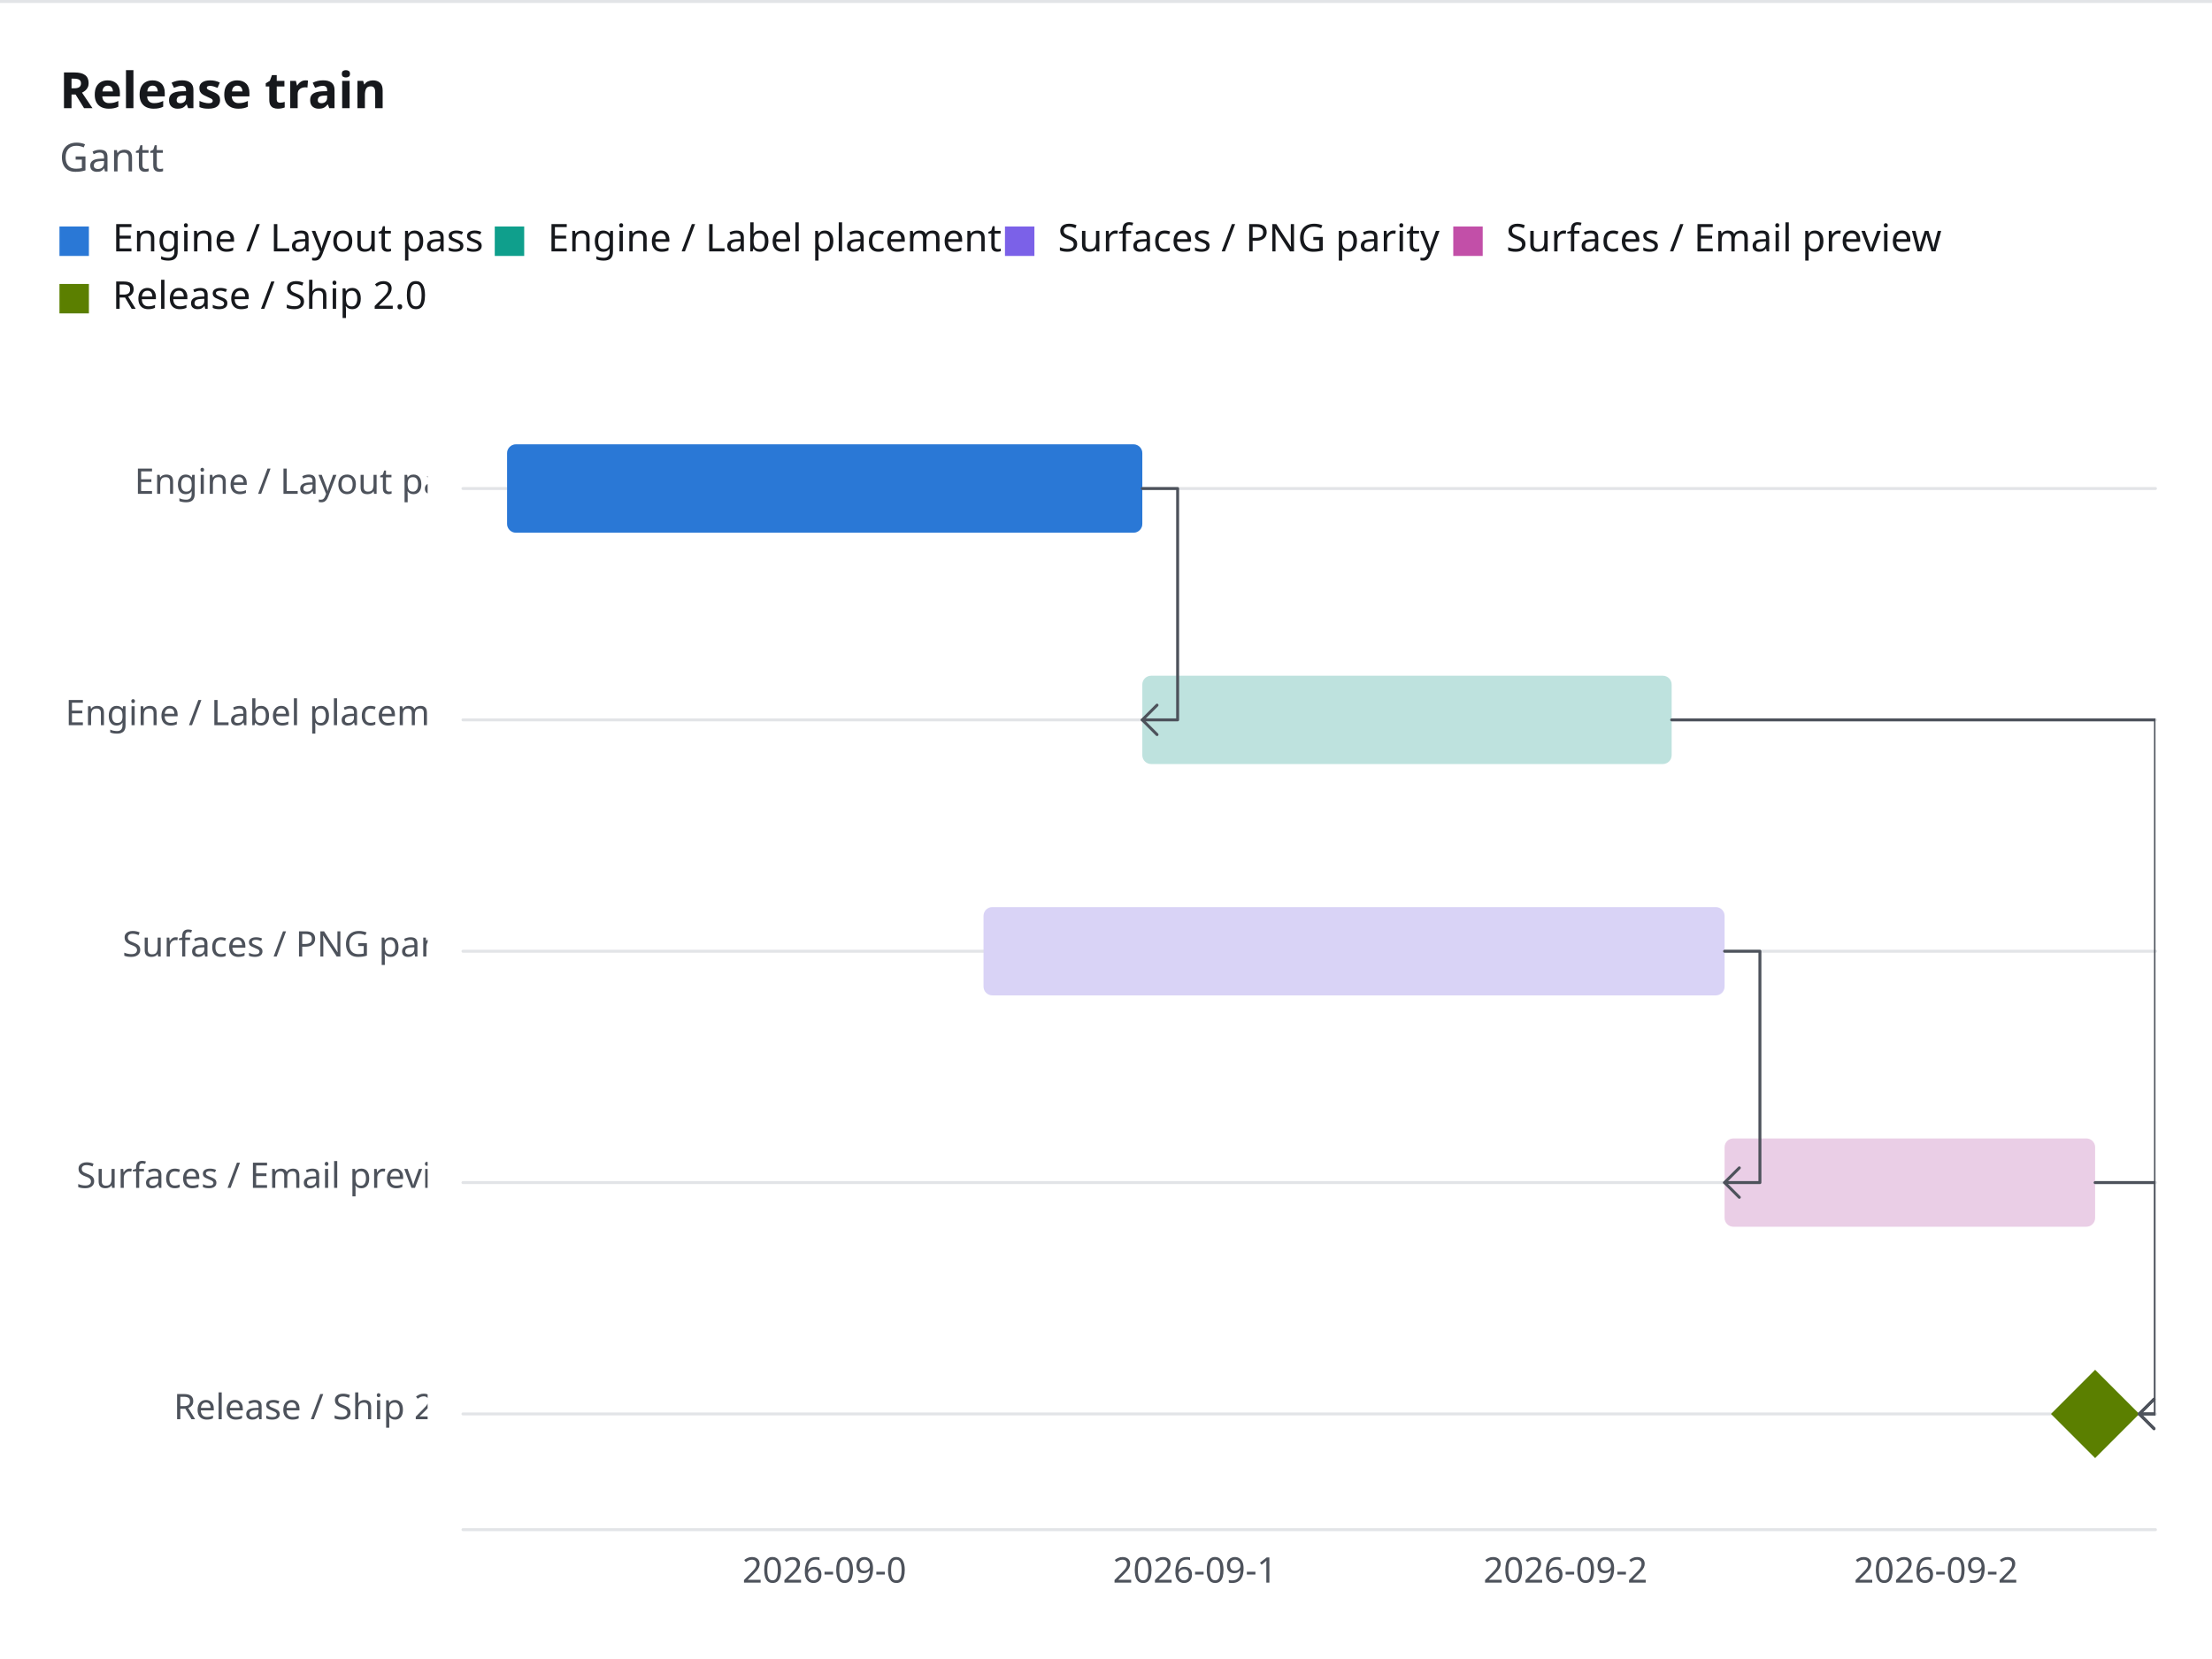
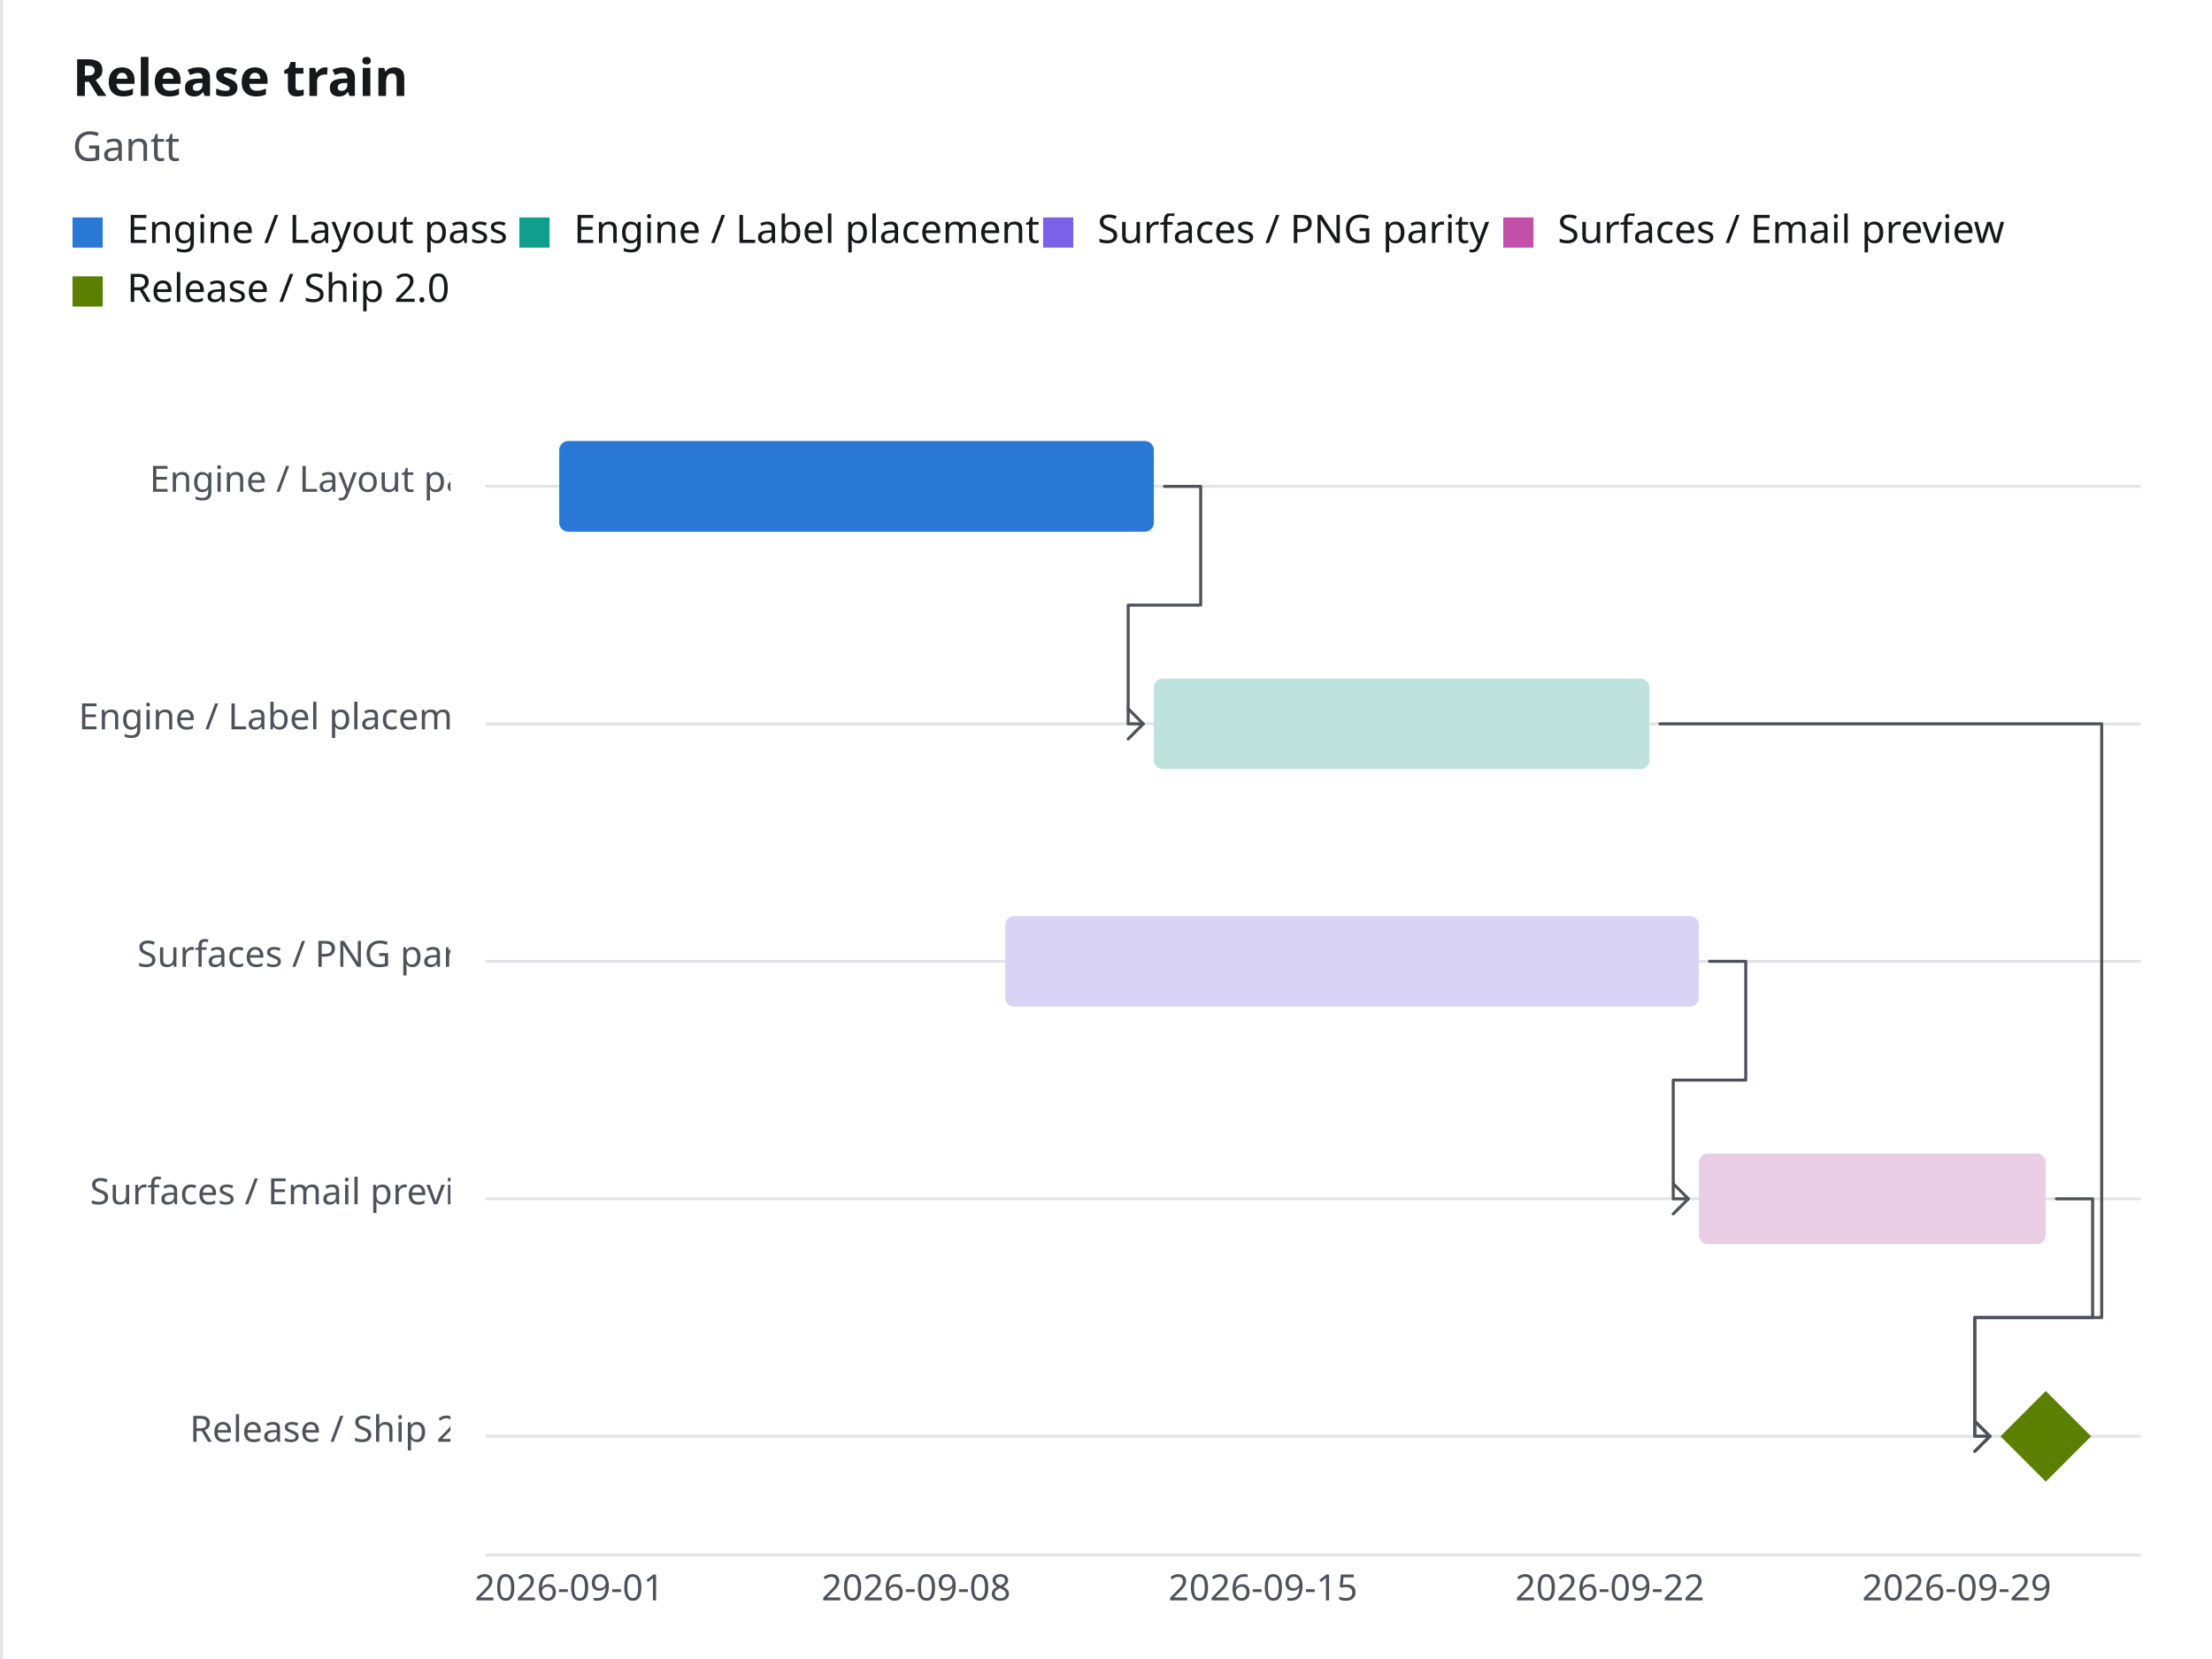
- <svg xmlns="http://www.w3.org/2000/svg" width="751" height="563" viewBox="4 0 751 563.3" stroke-linecap="round" stroke-linejoin="round" role="img" aria-label="Release train" aria-labelledby="cfx-mm-gantt-l-title" aria-describedby="cfx-mm-gantt-l-description">
+ <svg xmlns="http://www.w3.org/2000/svg" width="732" height="549" viewBox="0 5 732 549" stroke-linecap="round" stroke-linejoin="round" role="img" aria-label="Release train" aria-labelledby="cfx-mm-gantt-l-title" aria-describedby="cfx-mm-gantt-l-description">
  <defs>
    <clipPath id="cfx-mm-gantt-l-clip-1" clipPathUnits="userSpaceOnUse">
      <rect x="24" y="24" width="712" height="522" />
    </clipPath>
-     <clipPath id="cfx-mm-gantt-l-clip-5" clipPathUnits="userSpaceOnUse">
+     <clipPath id="cfx-mm-gantt-l-clip-9" clipPathUnits="userSpaceOnUse">
      <rect x="24" y="75.65" width="712" height="39" />
    </clipPath>
-     <clipPath id="cfx-mm-gantt-l-clip-7" clipPathUnits="userSpaceOnUse">
+     <clipPath id="cfx-mm-gantt-l-clip-11" clipPathUnits="userSpaceOnUse">
      <rect x="24" y="76.95" width="10" height="10" />
    </clipPath>
-     <clipPath id="cfx-mm-gantt-l-clip-13" clipPathUnits="userSpaceOnUse">
+     <clipPath id="cfx-mm-gantt-l-clip-17" clipPathUnits="userSpaceOnUse">
      <rect x="171.866" y="76.95" width="10" height="10" />
    </clipPath>
-     <clipPath id="cfx-mm-gantt-l-clip-19" clipPathUnits="userSpaceOnUse">
+     <clipPath id="cfx-mm-gantt-l-clip-23" clipPathUnits="userSpaceOnUse">
      <rect x="345.179" y="76.95" width="10" height="10" />
    </clipPath>
-     <clipPath id="cfx-mm-gantt-l-clip-25" clipPathUnits="userSpaceOnUse">
+     <clipPath id="cfx-mm-gantt-l-clip-29" clipPathUnits="userSpaceOnUse">
      <rect x="497.463" y="76.95" width="10" height="10" />
    </clipPath>
-     <clipPath id="cfx-mm-gantt-l-clip-31" clipPathUnits="userSpaceOnUse">
+     <clipPath id="cfx-mm-gantt-l-clip-35" clipPathUnits="userSpaceOnUse">
      <rect x="24" y="96.45" width="10" height="10" />
    </clipPath>
-     <clipPath id="cfx-mm-gantt-l-clip-38" clipPathUnits="userSpaceOnUse">
+     <clipPath id="cfx-mm-gantt-l-clip-42" clipPathUnits="userSpaceOnUse">
      <rect x="24" y="126.65" width="712" height="419.35" />
    </clipPath>
-     <clipPath id="cfx-mm-gantt-l-clip-40" clipPathUnits="userSpaceOnUse">
-       <rect x="255.945" y="525.6" width="56.004" height="20.4" />
-     </clipPath>
-     <clipPath id="cfx-mm-gantt-l-clip-47" clipPathUnits="userSpaceOnUse">
-       <rect x="381.815" y="525.6" width="56.004" height="20.4" />
-     </clipPath>
-     <clipPath id="cfx-mm-gantt-l-clip-54" clipPathUnits="userSpaceOnUse">
-       <rect x="507.684" y="525.6" width="56.004" height="20.4" />
-     </clipPath>
-     <clipPath id="cfx-mm-gantt-l-clip-61" clipPathUnits="userSpaceOnUse">
-       <rect x="633.554" y="525.6" width="56.004" height="20.4" />
-     </clipPath>
-     <clipPath id="cfx-mm-gantt-l-clip-68" clipPathUnits="userSpaceOnUse">
+     <clipPath id="cfx-mm-gantt-l-clip-69" clipPathUnits="userSpaceOnUse">
      <rect x="24" y="150.945" width="125.059" height="30" />
    </clipPath>
-     <clipPath id="cfx-mm-gantt-l-clip-72" clipPathUnits="userSpaceOnUse">
+     <clipPath id="cfx-mm-gantt-l-clip-73" clipPathUnits="userSpaceOnUse">
      <rect x="24" y="229.535" width="125.059" height="30" />
    </clipPath>
-     <clipPath id="cfx-mm-gantt-l-clip-76" clipPathUnits="userSpaceOnUse">
+     <clipPath id="cfx-mm-gantt-l-clip-77" clipPathUnits="userSpaceOnUse">
      <rect x="24" y="308.125" width="125.059" height="30" />
    </clipPath>
-     <clipPath id="cfx-mm-gantt-l-clip-80" clipPathUnits="userSpaceOnUse">
+     <clipPath id="cfx-mm-gantt-l-clip-81" clipPathUnits="userSpaceOnUse">
      <rect x="24" y="386.715" width="125.059" height="30" />
    </clipPath>
-     <clipPath id="cfx-mm-gantt-l-clip-84" clipPathUnits="userSpaceOnUse">
+     <clipPath id="cfx-mm-gantt-l-clip-85" clipPathUnits="userSpaceOnUse">
      <rect x="24" y="465.305" width="125.059" height="30" />
    </clipPath>
-     <clipPath id="cfx-mm-gantt-l-clip-89" clipPathUnits="userSpaceOnUse">
-       <rect x="161.059" y="126.65" width="574.941" height="392.95" />
-     </clipPath>
-     <clipPath id="cfx-mm-gantt-l-clip-91" clipPathUnits="userSpaceOnUse">
-       <path d="M 179.059 150.945 L 388.835 150.945 C 390.492 150.945 391.835 152.288 391.835 153.945 L 391.835 177.945 C 391.835 179.602 390.492 180.945 388.835 180.945 L 179.059 180.945 C 177.402 180.945 176.059 179.602 176.059 177.945 L 176.059 153.945 C 176.059 152.288 177.402 150.945 179.059 150.945 Z" clip-rule="evenodd" />
+     <clipPath id="cfx-mm-gantt-l-clip-90" clipPathUnits="userSpaceOnUse">
+       <rect x="161.059" y="126.65" width="546.939" height="392.95" />
+     </clipPath>
+     <clipPath id="cfx-mm-gantt-l-clip-92" clipPathUnits="userSpaceOnUse">
+       <path d="M 188.059 150.945 L 378.834 150.945 C 380.491 150.945 381.834 152.288 381.834 153.945 L 381.834 177.945 C 381.834 179.602 380.491 180.945 378.834 180.945 L 188.059 180.945 C 186.402 180.945 185.059 179.602 185.059 177.945 L 185.059 153.945 C 185.059 152.288 186.402 150.945 188.059 150.945 Z" clip-rule="evenodd" />
    </clipPath>
  </defs>
  <rect x="0.5" y="0.5" width="759" height="569" rx="3" data-cfx-role="frame-card" fill="#FFFFFF" stroke="#E2E4E7" stroke-width="1" />
  <g clip-path="url(#cfx-mm-gantt-l-clip-1)">
-     <g data-cfx-role="frame-heading">
-       <text x="24" y="36.75" font-family="Calibri, Carlito, Segoe UI, system-ui, sans-serif" font-size="17" font-weight="700" font-style="normal" fill="#16181C" xml:space="preserve" style="white-space:pre;font-language-override:normal;font-palette:normal">Release train</text>
-     </g>
-     <g data-cfx-role="frame-heading">
-       <text x="24" y="58.225" font-family="Calibri, Carlito, Segoe UI, system-ui, sans-serif" font-size="13.5" font-weight="400" font-style="normal" fill="#4D525B" xml:space="preserve" style="white-space:pre;font-language-override:normal;font-palette:normal">Gantt</text>
+     <g data-cfx-role="frame-heading-source" data-cfx-authored-font-request="Calibri, Carlito, Segoe UI, system-ui, sans-serif|700|normal|17|">
+       <g data-cfx-role="frame-heading">
+         <text x="24" y="36.75" font-family="Calibri, Carlito, Segoe UI, system-ui, sans-serif" font-size="17" font-weight="700" font-style="normal" fill="#16181C" xml:space="preserve" style="white-space:pre;font-language-override:normal;font-palette:normal">Release train</text>
+       </g>
+     </g>
+     <g data-cfx-role="frame-heading-source" data-cfx-authored-font-request="Calibri, Carlito, Segoe UI, system-ui, sans-serif|400|normal|13.5|">
+       <g data-cfx-role="frame-heading">
+         <text x="24" y="58.225" font-family="Calibri, Carlito, Segoe UI, system-ui, sans-serif" font-size="13.5" font-weight="400" font-style="normal" fill="#4D525B" xml:space="preserve" style="white-space:pre;font-language-override:normal;font-palette:normal">Gantt</text>
+       </g>
    </g>
  </g>
-   <g clip-path="url(#cfx-mm-gantt-l-clip-5)">
-     <g id="cfx-mm-gantt-l-node-6" data-cfx-source-id="legend-series-0" data-cfx-role="legend-entry" aria-label="Engine / Layout pass" data-cfx-series-key="cfx:auto:1" data-cfx-state="None">
-       <g clip-path="url(#cfx-mm-gantt-l-clip-7)">
+   <g clip-path="url(#cfx-mm-gantt-l-clip-9)">
+     <g id="cfx-mm-gantt-l-node-10" data-cfx-source-id="legend-series-0" data-cfx-role="legend-entry" aria-label="Engine / Layout pass" data-cfx-series-key="cfx:auto:1" data-cfx-state="None">
+       <g clip-path="url(#cfx-mm-gantt-l-clip-11)">
        <rect x="24" y="76.95" width="10" height="10" rx="0" data-cfx-role="legend-swatch" fill="#2A78D6" stroke="none" stroke-width="1" />
      </g>
      <g data-cfx-role="legend-label">
        <text x="42" y="85.4" font-family="Calibri, Carlito, Segoe UI, system-ui, sans-serif" font-size="13" font-weight="400" font-style="normal" fill="#16181C" xml:space="preserve" style="white-space:pre;font-language-override:normal;font-palette:normal">Engine / Layout pass</text>
      </g>
    </g>
-     <g id="cfx-mm-gantt-l-node-12" data-cfx-source-id="legend-series-1" data-cfx-role="legend-entry" aria-label="Engine / Label placement" data-cfx-series-key="cfx:auto:2" data-cfx-state="None">
-       <g clip-path="url(#cfx-mm-gantt-l-clip-13)">
+     <g id="cfx-mm-gantt-l-node-16" data-cfx-source-id="legend-series-1" data-cfx-role="legend-entry" aria-label="Engine / Label placement" data-cfx-series-key="cfx:auto:2" data-cfx-state="None">
+       <g clip-path="url(#cfx-mm-gantt-l-clip-17)">
        <rect x="171.866" y="76.95" width="10" height="10" rx="0" data-cfx-role="legend-swatch" fill="#0F9F8C" stroke="none" stroke-width="1" />
      </g>
      <g data-cfx-role="legend-label">
        <text x="189.866" y="85.4" font-family="Calibri, Carlito, Segoe UI, system-ui, sans-serif" font-size="13" font-weight="400" font-style="normal" fill="#16181C" xml:space="preserve" style="white-space:pre;font-language-override:normal;font-palette:normal">Engine / Label placement</text>
      </g>
    </g>
-     <g id="cfx-mm-gantt-l-node-18" data-cfx-source-id="legend-series-2" data-cfx-role="legend-entry" aria-label="Surfaces / PNG parity" data-cfx-series-key="cfx:auto:3" data-cfx-state="None">
-       <g clip-path="url(#cfx-mm-gantt-l-clip-19)">
+     <g id="cfx-mm-gantt-l-node-22" data-cfx-source-id="legend-series-2" data-cfx-role="legend-entry" aria-label="Surfaces / PNG parity" data-cfx-series-key="cfx:auto:3" data-cfx-state="None">
+       <g clip-path="url(#cfx-mm-gantt-l-clip-23)">
        <rect x="345.179" y="76.95" width="10" height="10" rx="0" data-cfx-role="legend-swatch" fill="#7B61E8" stroke="none" stroke-width="1" />
      </g>
      <g data-cfx-role="legend-label">
        <text x="363.179" y="85.4" font-family="Calibri, Carlito, Segoe UI, system-ui, sans-serif" font-size="13" font-weight="400" font-style="normal" fill="#16181C" xml:space="preserve" style="white-space:pre;font-language-override:normal;font-palette:normal">Surfaces / PNG parity</text>
      </g>
    </g>
-     <g id="cfx-mm-gantt-l-node-24" data-cfx-source-id="legend-series-3" data-cfx-role="legend-entry" aria-label="Surfaces / Email preview" data-cfx-series-key="cfx:auto:4" data-cfx-state="None">
-       <g clip-path="url(#cfx-mm-gantt-l-clip-25)">
+     <g id="cfx-mm-gantt-l-node-28" data-cfx-source-id="legend-series-3" data-cfx-role="legend-entry" aria-label="Surfaces / Email preview" data-cfx-series-key="cfx:auto:4" data-cfx-state="None">
+       <g clip-path="url(#cfx-mm-gantt-l-clip-29)">
        <rect x="497.463" y="76.95" width="10" height="10" rx="0" data-cfx-role="legend-swatch" fill="#C24FA8" stroke="none" stroke-width="1" />
      </g>
      <g data-cfx-role="legend-label">
        <text x="515.463" y="85.4" font-family="Calibri, Carlito, Segoe UI, system-ui, sans-serif" font-size="13" font-weight="400" font-style="normal" fill="#16181C" xml:space="preserve" style="white-space:pre;font-language-override:normal;font-palette:normal">Surfaces / Email preview</text>
      </g>
    </g>
-     <g id="cfx-mm-gantt-l-node-30" data-cfx-source-id="legend-series-4" data-cfx-role="legend-entry" aria-label="Release / Ship 2.0" data-cfx-series-key="cfx:auto:5" data-cfx-state="None">
-       <g clip-path="url(#cfx-mm-gantt-l-clip-31)">
+     <g id="cfx-mm-gantt-l-node-34" data-cfx-source-id="legend-series-4" data-cfx-role="legend-entry" aria-label="Release / Ship 2.0" data-cfx-series-key="cfx:auto:5" data-cfx-state="None">
+       <g clip-path="url(#cfx-mm-gantt-l-clip-35)">
        <rect x="24" y="96.45" width="10" height="10" rx="0" data-cfx-role="legend-swatch" fill="#5B7F00" stroke="none" stroke-width="1" />
      </g>
      <g data-cfx-role="legend-label">
        <text x="42" y="104.9" font-family="Calibri, Carlito, Segoe UI, system-ui, sans-serif" font-size="13" font-weight="400" font-style="normal" fill="#16181C" xml:space="preserve" style="white-space:pre;font-language-override:normal;font-palette:normal">Release / Ship 2.0</text>
      </g>
    </g>
  </g>
-   <g id="cfx-mm-gantt-l-node-37" data-cfx-source-id="gantt" data-cfx-role="gantt-chart" data-cfx-max="46296" data-cfx-min="46266">
-     <g clip-path="url(#cfx-mm-gantt-l-clip-38)">
-       <g transform="rotate(0 283.947 525.6)">
-         <g clip-path="url(#cfx-mm-gantt-l-clip-40)">
-           <g id="cfx-mm-gantt-l-node-41" data-cfx-source-id="schedule-tick-0" data-cfx-role="schedule-tick-label">
-             <text x="255.945" y="537.6" font-family="Calibri, Carlito, Segoe UI, system-ui, sans-serif" font-size="12" font-weight="400" font-style="normal" fill="#4D525B" xml:space="preserve" style="white-space:pre;font-language-override:normal;font-palette:normal">2026-09-07</text>
+   <g id="cfx-mm-gantt-l-node-41" data-cfx-source-id="gantt" data-cfx-role="gantt-chart" data-cfx-max="46296" data-cfx-min="46266">
+     <g clip-path="url(#cfx-mm-gantt-l-clip-42)">
+       <g transform="rotate(0 185.059 532.8)">
+         <g id="cfx-mm-gantt-l-node-44" data-cfx-source-id="schedule-tick-0" data-cfx-role="schedule-tick-label">
+           <text x="157.057" y="534.6" font-family="Calibri, Carlito, Segoe UI, system-ui, sans-serif" font-size="12" font-weight="400" font-style="normal" fill="#4D525B" xml:space="preserve" style="white-space:pre;font-language-override:normal;font-palette:normal">2026-09-01</text>
+         </g>
+       </g>
+     </g>
+     <g clip-path="url(#cfx-mm-gantt-l-clip-42)">
+       <g transform="rotate(0 299.844 532.8)">
+         <g id="cfx-mm-gantt-l-node-49" data-cfx-source-id="schedule-tick-1" data-cfx-role="schedule-tick-label">
+           <text x="271.843" y="534.6" font-family="Calibri, Carlito, Segoe UI, system-ui, sans-serif" font-size="12" font-weight="400" font-style="normal" fill="#4D525B" xml:space="preserve" style="white-space:pre;font-language-override:normal;font-palette:normal">2026-09-08</text>
+         </g>
+       </g>
+     </g>
+     <g clip-path="url(#cfx-mm-gantt-l-clip-42)">
+       <g transform="rotate(0 414.63 532.8)">
+         <g id="cfx-mm-gantt-l-node-54" data-cfx-source-id="schedule-tick-2" data-cfx-role="schedule-tick-label">
+           <text x="386.628" y="534.6" font-family="Calibri, Carlito, Segoe UI, system-ui, sans-serif" font-size="12" font-weight="400" font-style="normal" fill="#4D525B" xml:space="preserve" style="white-space:pre;font-language-override:normal;font-palette:normal">2026-09-15</text>
+         </g>
+       </g>
+     </g>
+     <g clip-path="url(#cfx-mm-gantt-l-clip-42)">
+       <g transform="rotate(0 529.416 532.8)">
+         <g id="cfx-mm-gantt-l-node-59" data-cfx-source-id="schedule-tick-3" data-cfx-role="schedule-tick-label">
+           <text x="501.414" y="534.6" font-family="Calibri, Carlito, Segoe UI, system-ui, sans-serif" font-size="12" font-weight="400" font-style="normal" fill="#4D525B" xml:space="preserve" style="white-space:pre;font-language-override:normal;font-palette:normal">2026-09-22</text>
+         </g>
+       </g>
+     </g>
+     <g clip-path="url(#cfx-mm-gantt-l-clip-42)">
+       <g transform="rotate(0 644.202 532.8)">
+         <g id="cfx-mm-gantt-l-node-64" data-cfx-source-id="schedule-tick-4" data-cfx-role="schedule-tick-label">
+           <text x="616.2" y="534.6" font-family="Calibri, Carlito, Segoe UI, system-ui, sans-serif" font-size="12" font-weight="400" font-style="normal" fill="#4D525B" xml:space="preserve" style="white-space:pre;font-language-override:normal;font-palette:normal">2026-09-29</text>
+         </g>
+       </g>
+     </g>
+     <line x1="161.059" y1="519.6" x2="707.998" y2="519.6" data-cfx-role="schedule-axis" fill="none" stroke="#E2E4E7" stroke-width="1" />
+     <line x1="161.059" y1="165.945" x2="707.998" y2="165.945" data-cfx-role="schedule-row-grid" fill="none" stroke="#E2E4E7" stroke-width="1" />
+     <g clip-path="url(#cfx-mm-gantt-l-clip-69)">
+       <g id="cfx-mm-gantt-l-node-70" data-cfx-source-id="schedule-row-0" data-cfx-role="schedule-row-label">
+         <text x="49.49" y="167.745" font-family="Calibri, Carlito, Segoe UI, system-ui, sans-serif" font-size="12" font-weight="400" font-style="normal" fill="#4D525B" xml:space="preserve" style="white-space:pre;font-language-override:normal;font-palette:normal">Engine / Layout pass</text>
+       </g>
+     </g>
+     <line x1="161.059" y1="244.535" x2="707.998" y2="244.535" data-cfx-role="schedule-row-grid" fill="none" stroke="#E2E4E7" stroke-width="1" />
+     <g clip-path="url(#cfx-mm-gantt-l-clip-73)">
+       <g id="cfx-mm-gantt-l-node-74" data-cfx-source-id="schedule-row-1" data-cfx-role="schedule-row-label">
+         <text x="26" y="246.335" font-family="Calibri, Carlito, Segoe UI, system-ui, sans-serif" font-size="12" font-weight="400" font-style="normal" fill="#4D525B" xml:space="preserve" style="white-space:pre;font-language-override:normal;font-palette:normal">Engine / Label placement</text>
+       </g>
+     </g>
+     <line x1="161.059" y1="323.125" x2="707.998" y2="323.125" data-cfx-role="schedule-row-grid" fill="none" stroke="#E2E4E7" stroke-width="1" />
+     <g clip-path="url(#cfx-mm-gantt-l-clip-77)">
+       <g id="cfx-mm-gantt-l-node-78" data-cfx-source-id="schedule-row-2" data-cfx-role="schedule-row-label">
+         <text x="45.412" y="324.925" font-family="Calibri, Carlito, Segoe UI, system-ui, sans-serif" font-size="12" font-weight="400" font-style="normal" fill="#4D525B" xml:space="preserve" style="white-space:pre;font-language-override:normal;font-palette:normal">Surfaces / PNG parity</text>
+       </g>
+     </g>
+     <line x1="161.059" y1="401.715" x2="707.998" y2="401.715" data-cfx-role="schedule-row-grid" fill="none" stroke="#E2E4E7" stroke-width="1" />
+     <g clip-path="url(#cfx-mm-gantt-l-clip-81)">
+       <g id="cfx-mm-gantt-l-node-82" data-cfx-source-id="schedule-row-3" data-cfx-role="schedule-row-label">
+         <text x="29.762" y="403.515" font-family="Calibri, Carlito, Segoe UI, system-ui, sans-serif" font-size="12" font-weight="400" font-style="normal" fill="#4D525B" xml:space="preserve" style="white-space:pre;font-language-override:normal;font-palette:normal">Surfaces / Email preview</text>
+       </g>
+     </g>
+     <line x1="161.059" y1="480.305" x2="707.998" y2="480.305" data-cfx-role="schedule-row-grid" fill="none" stroke="#E2E4E7" stroke-width="1" />
+     <g clip-path="url(#cfx-mm-gantt-l-clip-85)">
+       <g id="cfx-mm-gantt-l-node-86" data-cfx-source-id="schedule-row-4" data-cfx-role="schedule-row-label">
+         <text x="62.803" y="482.105" font-family="Calibri, Carlito, Segoe UI, system-ui, sans-serif" font-size="12" font-weight="400" font-style="normal" fill="#4D525B" xml:space="preserve" style="white-space:pre;font-language-override:normal;font-palette:normal">Release / Ship 2.0</text>
+       </g>
+     </g>
+     <g id="cfx-mm-gantt-l-node-88" data-cfx-source-id="series-0-point-0" data-cfx-role="gantt-task" aria-label="Engine / Layout pass: 2026-09-01 – 2026-09-13, 100%" data-cfx-dependency="-1" data-cfx-duration="12d" data-cfx-end="46278" data-cfx-formatted-end="2026-09-13" data-cfx-formatted-start="2026-09-01" data-cfx-milestone="false" data-cfx-point="0" data-cfx-progress="1" data-cfx-range-end="46278" data-cfx-range-end-instant="2026-09-13T00:00:00.0000000Z" data-cfx-range-label="2026-09-01 – 2026-09-13" data-cfx-range-scale="time" data-cfx-range-start="46266" data-cfx-range-start-instant="2026-09-01T00:00:00.0000000Z" data-cfx-series="0" data-cfx-series-key="cfx:auto:1" data-cfx-series-scope="local" data-cfx-source-count="1" data-cfx-source-point="0" data-cfx-start="46266" role="img">
+       <g>
+         <g clip-path="url(#cfx-mm-gantt-l-clip-90)">
+           <rect x="185.059" y="150.945" width="196.776" height="30" rx="3" data-cfx-role="gantt-task-shape" fill="#C4D9F1" stroke="none" stroke-width="1" />
+           <g clip-path="url(#cfx-mm-gantt-l-clip-92)">
+             <rect x="185.059" y="150.945" width="196.776" height="30" rx="0" data-cfx-role="gantt-progress" fill="#2A78D6" stroke="none" stroke-width="1" />
          </g>
        </g>
      </g>
    </g>
-     <g clip-path="url(#cfx-mm-gantt-l-clip-38)">
-       <g transform="rotate(0 409.817 525.6)">
-         <g clip-path="url(#cfx-mm-gantt-l-clip-47)">
-           <g id="cfx-mm-gantt-l-node-48" data-cfx-source-id="schedule-tick-1" data-cfx-role="schedule-tick-label">
-             <text x="381.815" y="537.6" font-family="Calibri, Carlito, Segoe UI, system-ui, sans-serif" font-size="12" font-weight="400" font-style="normal" fill="#4D525B" xml:space="preserve" style="white-space:pre;font-language-override:normal;font-palette:normal">2026-09-14</text>
-           </g>
-         </g>
-       </g>
-     </g>
-     <g clip-path="url(#cfx-mm-gantt-l-clip-38)">
-       <g transform="rotate(0 535.686 525.6)">
-         <g clip-path="url(#cfx-mm-gantt-l-clip-54)">
-           <g id="cfx-mm-gantt-l-node-55" data-cfx-source-id="schedule-tick-2" data-cfx-role="schedule-tick-label">
-             <text x="507.684" y="537.6" font-family="Calibri, Carlito, Segoe UI, system-ui, sans-serif" font-size="12" font-weight="400" font-style="normal" fill="#4D525B" xml:space="preserve" style="white-space:pre;font-language-override:normal;font-palette:normal">2026-09-21</text>
-           </g>
-         </g>
-       </g>
-     </g>
-     <g clip-path="url(#cfx-mm-gantt-l-clip-38)">
-       <g transform="rotate(0 661.556 525.6)">
-         <g clip-path="url(#cfx-mm-gantt-l-clip-61)">
-           <g id="cfx-mm-gantt-l-node-62" data-cfx-source-id="schedule-tick-3" data-cfx-role="schedule-tick-label">
-             <text x="633.554" y="537.6" font-family="Calibri, Carlito, Segoe UI, system-ui, sans-serif" font-size="12" font-weight="400" font-style="normal" fill="#4D525B" xml:space="preserve" style="white-space:pre;font-language-override:normal;font-palette:normal">2026-09-28</text>
-           </g>
-         </g>
-       </g>
-     </g>
-     <line x1="161.059" y1="519.6" x2="736" y2="519.6" data-cfx-role="schedule-axis" fill="none" stroke="#E2E4E7" stroke-width="1" />
-     <line x1="161.059" y1="165.945" x2="736" y2="165.945" data-cfx-role="schedule-row-grid" fill="none" stroke="#E2E4E7" stroke-width="1" />
-     <g clip-path="url(#cfx-mm-gantt-l-clip-68)">
-       <g id="cfx-mm-gantt-l-node-69" data-cfx-source-id="schedule-row-0" data-cfx-role="schedule-row-label">
-         <text x="49.49" y="167.745" font-family="Calibri, Carlito, Segoe UI, system-ui, sans-serif" font-size="12" font-weight="400" font-style="normal" fill="#4D525B" xml:space="preserve" style="white-space:pre;font-language-override:normal;font-palette:normal">Engine / Layout pass</text>
-       </g>
-     </g>
-     <line x1="161.059" y1="244.535" x2="736" y2="244.535" data-cfx-role="schedule-row-grid" fill="none" stroke="#E2E4E7" stroke-width="1" />
-     <g clip-path="url(#cfx-mm-gantt-l-clip-72)">
-       <g id="cfx-mm-gantt-l-node-73" data-cfx-source-id="schedule-row-1" data-cfx-role="schedule-row-label">
-         <text x="26" y="246.335" font-family="Calibri, Carlito, Segoe UI, system-ui, sans-serif" font-size="12" font-weight="400" font-style="normal" fill="#4D525B" xml:space="preserve" style="white-space:pre;font-language-override:normal;font-palette:normal">Engine / Label placement</text>
-       </g>
-     </g>
-     <line x1="161.059" y1="323.125" x2="736" y2="323.125" data-cfx-role="schedule-row-grid" fill="none" stroke="#E2E4E7" stroke-width="1" />
-     <g clip-path="url(#cfx-mm-gantt-l-clip-76)">
-       <g id="cfx-mm-gantt-l-node-77" data-cfx-source-id="schedule-row-2" data-cfx-role="schedule-row-label">
-         <text x="45.412" y="324.925" font-family="Calibri, Carlito, Segoe UI, system-ui, sans-serif" font-size="12" font-weight="400" font-style="normal" fill="#4D525B" xml:space="preserve" style="white-space:pre;font-language-override:normal;font-palette:normal">Surfaces / PNG parity</text>
-       </g>
-     </g>
-     <line x1="161.059" y1="401.715" x2="736" y2="401.715" data-cfx-role="schedule-row-grid" fill="none" stroke="#E2E4E7" stroke-width="1" />
-     <g clip-path="url(#cfx-mm-gantt-l-clip-80)">
-       <g id="cfx-mm-gantt-l-node-81" data-cfx-source-id="schedule-row-3" data-cfx-role="schedule-row-label">
-         <text x="29.762" y="403.515" font-family="Calibri, Carlito, Segoe UI, system-ui, sans-serif" font-size="12" font-weight="400" font-style="normal" fill="#4D525B" xml:space="preserve" style="white-space:pre;font-language-override:normal;font-palette:normal">Surfaces / Email preview</text>
-       </g>
-     </g>
-     <line x1="161.059" y1="480.305" x2="736" y2="480.305" data-cfx-role="schedule-row-grid" fill="none" stroke="#E2E4E7" stroke-width="1" />
-     <g clip-path="url(#cfx-mm-gantt-l-clip-84)">
-       <g id="cfx-mm-gantt-l-node-85" data-cfx-source-id="schedule-row-4" data-cfx-role="schedule-row-label">
-         <text x="62.803" y="482.105" font-family="Calibri, Carlito, Segoe UI, system-ui, sans-serif" font-size="12" font-weight="400" font-style="normal" fill="#4D525B" xml:space="preserve" style="white-space:pre;font-language-override:normal;font-palette:normal">Release / Ship 2.0</text>
-       </g>
-     </g>
-     <g id="cfx-mm-gantt-l-node-87" data-cfx-source-id="series-0-point-0" data-cfx-role="gantt-task" aria-label="Engine / Layout pass: 2026-09-01 – 2026-09-13, 100%" data-cfx-dependency="-1" data-cfx-duration="12d" data-cfx-end="46278" data-cfx-milestone="false" data-cfx-point="0" data-cfx-progress="1" data-cfx-series="0" data-cfx-series-key="cfx:auto:1" data-cfx-series-scope="local" data-cfx-source-count="1" data-cfx-source-point="0" data-cfx-start="46266" role="img">
-       <g>
-         <g clip-path="url(#cfx-mm-gantt-l-clip-89)">
-           <rect x="176.059" y="150.945" width="215.777" height="30" rx="3" data-cfx-role="gantt-task-shape" fill="#C4D9F1" stroke="none" stroke-width="1" />
-           <g clip-path="url(#cfx-mm-gantt-l-clip-91)">
-             <rect x="176.059" y="150.945" width="215.777" height="30" rx="0" data-cfx-role="gantt-progress" fill="#2A78D6" stroke="none" stroke-width="1" />
-           </g>
-         </g>
-       </g>
-     </g>
-     <g id="cfx-mm-gantt-l-node-97" data-cfx-source-id="series-1-point-0" data-cfx-role="gantt-task" aria-label="Engine / Label placement: 2026-09-13 – 2026-09-23, 0%" data-cfx-dependency="0" data-cfx-duration="10d" data-cfx-end="46288" data-cfx-milestone="false" data-cfx-point="0" data-cfx-progress="0" data-cfx-series="1" data-cfx-series-key="cfx:auto:2" data-cfx-series-scope="local" data-cfx-source-count="1" data-cfx-source-point="0" data-cfx-start="46278" role="img">
-       <g>
-         <g clip-path="url(#cfx-mm-gantt-l-clip-89)">
-           <rect x="391.835" y="229.535" width="179.814" height="30" rx="3" data-cfx-role="gantt-task-shape" fill="#BEE2DE" stroke="none" stroke-width="1" />
-         </g>
-       </g>
-     </g>
-     <g id="cfx-mm-gantt-l-node-104" data-cfx-source-id="series-2-point-0" data-cfx-role="gantt-task" aria-label="Surfaces / PNG parity: 2026-09-10 – 2026-09-24, 0%" data-cfx-dependency="-1" data-cfx-duration="14d" data-cfx-end="46289" data-cfx-milestone="false" data-cfx-point="0" data-cfx-progress="0" data-cfx-series="2" data-cfx-series-key="cfx:auto:3" data-cfx-series-scope="local" data-cfx-source-count="1" data-cfx-source-point="0" data-cfx-start="46275" role="img">
-       <g>
-         <g clip-path="url(#cfx-mm-gantt-l-clip-89)">
-           <rect x="337.891" y="308.125" width="251.739" height="30" rx="3" data-cfx-role="gantt-task-shape" fill="#D9D3F6" stroke="none" stroke-width="1" />
-         </g>
-       </g>
-     </g>
-     <g id="cfx-mm-gantt-l-node-111" data-cfx-source-id="series-3-point-0" data-cfx-role="gantt-task" aria-label="Surfaces / Email preview: 2026-09-24 – 2026-10-01, 0%" data-cfx-dependency="2" data-cfx-duration="7d" data-cfx-end="46296" data-cfx-milestone="false" data-cfx-point="0" data-cfx-progress="0" data-cfx-series="3" data-cfx-series-key="cfx:auto:4" data-cfx-series-scope="local" data-cfx-source-count="1" data-cfx-source-point="0" data-cfx-start="46289" role="img">
-       <g>
-         <g clip-path="url(#cfx-mm-gantt-l-clip-89)">
-           <rect x="589.63" y="386.715" width="125.87" height="30" rx="3" data-cfx-role="gantt-task-shape" fill="#EACEE6" stroke="none" stroke-width="1" />
-         </g>
-       </g>
-     </g>
-     <g id="cfx-mm-gantt-l-node-118" data-cfx-source-id="series-4-point-0" data-cfx-role="gantt-milestone" aria-label="Release / Ship 2.0: 2026-10-01 – 2026-10-01, 100%" data-cfx-dependencies="3,1" data-cfx-dependency="3" data-cfx-duration="0s" data-cfx-end="46296" data-cfx-milestone="true" data-cfx-point="0" data-cfx-progress="1" data-cfx-series="4" data-cfx-series-key="cfx:auto:5" data-cfx-series-scope="local" data-cfx-source-count="1" data-cfx-source-point="0" data-cfx-start="46296" role="img">
-       <g>
-         <g clip-path="url(#cfx-mm-gantt-l-clip-89)">
-           <path d="M 715.5 465.305 L 730.5 480.305 L 715.5 495.305 L 700.5 480.305 Z" data-cfx-role="gantt-milestone-shape" fill="#5B7F00" stroke="none" stroke-width="1" fill-rule="evenodd" />
-         </g>
-       </g>
-     </g>
-     <g clip-path="url(#cfx-mm-gantt-l-clip-89)" />
-     <g clip-path="url(#cfx-mm-gantt-l-clip-89)">
-       <g id="cfx-mm-gantt-l-node-128" data-cfx-source-id="gantt-dependency-0-1" data-cfx-role="gantt-dependency" aria-label="Engine / Layout pass → Engine / Label placement" data-cfx-predecessor-id="cfx:auto:1" data-cfx-source="series-0" data-cfx-successor-id="cfx:auto:2" data-cfx-target="series-1" role="img">
-         <g>
-           <path d="M 391.835 165.945 L 403.835 165.945 L 403.835 244.535 L 391.835 244.535" data-cfx-role="gantt-dependency-line" fill="none" stroke="#4D525B" stroke-width="1" />
-           <path d="M 396.835 239.535 L 391.835 244.535 L 396.835 249.535" data-cfx-role="gantt-dependency-arrow" fill="none" stroke="#4D525B" stroke-width="1" />
-         </g>
-       </g>
-       <g id="cfx-mm-gantt-l-node-134" data-cfx-source-id="gantt-dependency-2-3" data-cfx-role="gantt-dependency" aria-label="Surfaces / PNG parity → Surfaces / Email preview" data-cfx-predecessor-id="cfx:auto:3" data-cfx-source="series-2" data-cfx-successor-id="cfx:auto:4" data-cfx-target="series-3" role="img">
-         <g>
-           <path d="M 589.63 323.125 L 601.63 323.125 L 601.63 401.715 L 589.63 401.715" data-cfx-role="gantt-dependency-line" fill="none" stroke="#4D525B" stroke-width="1" />
-           <path d="M 594.63 396.715 L 589.63 401.715 L 594.63 406.715" data-cfx-role="gantt-dependency-arrow" fill="none" stroke="#4D525B" stroke-width="1" />
-         </g>
-       </g>
-       <g id="cfx-mm-gantt-l-node-140" data-cfx-source-id="gantt-dependency-3-4" data-cfx-role="gantt-dependency" aria-label="Surfaces / Email preview → Release / Ship 2.0" data-cfx-predecessor-id="cfx:auto:4" data-cfx-source="series-3" data-cfx-successor-id="cfx:auto:5" data-cfx-target="series-4" role="img">
-         <g>
-           <path d="M 715.5 401.715 L 736 401.715 L 736 480.305 L 730.5 480.305" data-cfx-role="gantt-dependency-line" fill="none" stroke="#4D525B" stroke-width="1" />
-           <path d="M 735.5 475.305 L 730.5 480.305 L 735.5 485.305" data-cfx-role="gantt-dependency-arrow" fill="none" stroke="#4D525B" stroke-width="1" />
-         </g>
-       </g>
-       <g id="cfx-mm-gantt-l-node-146" data-cfx-source-id="gantt-dependency-1-4" data-cfx-role="gantt-dependency" aria-label="Engine / Label placement → Release / Ship 2.0" data-cfx-predecessor-id="cfx:auto:2" data-cfx-source="series-1" data-cfx-successor-id="cfx:auto:5" data-cfx-target="series-4" role="img">
-         <g>
-           <path d="M 571.649 244.535 L 736 244.535 L 736 480.305 L 730.5 480.305" data-cfx-role="gantt-dependency-line" fill="none" stroke="#4D525B" stroke-width="1" />
-           <path d="M 735.5 475.305 L 730.5 480.305 L 735.5 485.305" data-cfx-role="gantt-dependency-arrow" fill="none" stroke="#4D525B" stroke-width="1" />
+     <g id="cfx-mm-gantt-l-node-98" data-cfx-source-id="series-1-point-0" data-cfx-role="gantt-task" aria-label="Engine / Label placement: 2026-09-13 – 2026-09-23, 0%" data-cfx-dependency="0" data-cfx-duration="10d" data-cfx-end="46288" data-cfx-formatted-end="2026-09-23" data-cfx-formatted-start="2026-09-13" data-cfx-milestone="false" data-cfx-point="0" data-cfx-progress="0" data-cfx-range-end="46288" data-cfx-range-end-instant="2026-09-23T00:00:00.0000000Z" data-cfx-range-label="2026-09-13 – 2026-09-23" data-cfx-range-scale="time" data-cfx-range-start="46278" data-cfx-range-start-instant="2026-09-13T00:00:00.0000000Z" data-cfx-series="1" data-cfx-series-key="cfx:auto:2" data-cfx-series-scope="local" data-cfx-source-count="1" data-cfx-source-point="0" data-cfx-start="46278" role="img">
+       <g>
+         <g clip-path="url(#cfx-mm-gantt-l-clip-90)">
+           <rect x="381.834" y="229.535" width="163.98" height="30" rx="3" data-cfx-role="gantt-task-shape" fill="#BEE2DE" stroke="none" stroke-width="1" />
+         </g>
+       </g>
+     </g>
+     <g id="cfx-mm-gantt-l-node-105" data-cfx-source-id="series-2-point-0" data-cfx-role="gantt-task" aria-label="Surfaces / PNG parity: 2026-09-10 – 2026-09-24, 0%" data-cfx-dependency="-1" data-cfx-duration="14d" data-cfx-end="46289" data-cfx-formatted-end="2026-09-24" data-cfx-formatted-start="2026-09-10" data-cfx-milestone="false" data-cfx-point="0" data-cfx-progress="0" data-cfx-range-end="46289" data-cfx-range-end-instant="2026-09-24T00:00:00.0000000Z" data-cfx-range-label="2026-09-10 – 2026-09-24" data-cfx-range-scale="time" data-cfx-range-start="46275" data-cfx-range-start-instant="2026-09-10T00:00:00.0000000Z" data-cfx-series="2" data-cfx-series-key="cfx:auto:3" data-cfx-series-scope="local" data-cfx-source-count="1" data-cfx-source-point="0" data-cfx-start="46275" role="img">
+       <g>
+         <g clip-path="url(#cfx-mm-gantt-l-clip-90)">
+           <rect x="332.64" y="308.125" width="229.572" height="30" rx="3" data-cfx-role="gantt-task-shape" fill="#D9D3F6" stroke="none" stroke-width="1" />
+         </g>
+       </g>
+     </g>
+     <g id="cfx-mm-gantt-l-node-112" data-cfx-source-id="series-3-point-0" data-cfx-role="gantt-task" aria-label="Surfaces / Email preview: 2026-09-24 – 2026-10-01, 0%" data-cfx-dependency="2" data-cfx-duration="7d" data-cfx-end="46296" data-cfx-formatted-end="2026-10-01" data-cfx-formatted-start="2026-09-24" data-cfx-milestone="false" data-cfx-point="0" data-cfx-progress="0" data-cfx-range-end="46296" data-cfx-range-end-instant="2026-10-01T00:00:00.0000000Z" data-cfx-range-label="2026-09-24 – 2026-10-01" data-cfx-range-scale="time" data-cfx-range-start="46289" data-cfx-range-start-instant="2026-09-24T00:00:00.0000000Z" data-cfx-series="3" data-cfx-series-key="cfx:auto:4" data-cfx-series-scope="local" data-cfx-source-count="1" data-cfx-source-point="0" data-cfx-start="46289" role="img">
+       <g>
+         <g clip-path="url(#cfx-mm-gantt-l-clip-90)">
+           <rect x="562.212" y="386.715" width="114.786" height="30" rx="3" data-cfx-role="gantt-task-shape" fill="#EACEE6" stroke="none" stroke-width="1" />
+         </g>
+       </g>
+     </g>
+     <g id="cfx-mm-gantt-l-node-119" data-cfx-source-id="series-4-point-0" data-cfx-role="gantt-milestone" aria-label="Release / Ship 2.0: 2026-10-01 – 2026-10-01, 100%" data-cfx-dependencies="3,1" data-cfx-dependency="3" data-cfx-duration="0s" data-cfx-end="46296" data-cfx-formatted-end="2026-10-01" data-cfx-formatted-start="2026-10-01" data-cfx-milestone="true" data-cfx-point="0" data-cfx-progress="1" data-cfx-range-end="46296" data-cfx-range-end-instant="2026-10-01T00:00:00.0000000Z" data-cfx-range-label="2026-10-01 – 2026-10-01" data-cfx-range-scale="time" data-cfx-range-start="46296" data-cfx-range-start-instant="2026-10-01T00:00:00.0000000Z" data-cfx-series="4" data-cfx-series-key="cfx:auto:5" data-cfx-series-scope="local" data-cfx-source-count="1" data-cfx-source-point="0" data-cfx-start="46296" role="img">
+       <g>
+         <g clip-path="url(#cfx-mm-gantt-l-clip-90)">
+           <path d="M 676.998 465.305 L 691.998 480.305 L 676.998 495.305 L 661.998 480.305 Z" data-cfx-role="gantt-milestone-shape" fill="#5B7F00" stroke="none" stroke-width="1" fill-rule="evenodd" />
+         </g>
+       </g>
+     </g>
+     <g clip-path="url(#cfx-mm-gantt-l-clip-90)" />
+     <g clip-path="url(#cfx-mm-gantt-l-clip-90)">
+       <g id="cfx-mm-gantt-l-node-129" data-cfx-source-id="gantt-dependency-0-1" data-cfx-role="gantt-dependency" aria-label="Engine / Layout pass → Engine / Label placement" data-cfx-predecessor-id="cfx:auto:1" data-cfx-source="series-0" data-cfx-successor-id="cfx:auto:2" data-cfx-target="series-1" role="img">
+         <g>
+           <path d="M 385.334 165.945 L 397.334 165.945 L 397.334 205.24 L 373.334 205.24 L 373.334 244.535 L 378.334 244.535" data-cfx-role="gantt-dependency-line" fill="none" stroke="#4D525B" stroke-width="1" />
+           <path d="M 373.334 239.535 L 378.334 244.535 L 373.334 249.535" data-cfx-role="gantt-dependency-arrow" fill="none" stroke="#4D525B" stroke-width="1" />
+         </g>
+       </g>
+       <g id="cfx-mm-gantt-l-node-135" data-cfx-source-id="gantt-dependency-2-3" data-cfx-role="gantt-dependency" aria-label="Surfaces / PNG parity → Surfaces / Email preview" data-cfx-predecessor-id="cfx:auto:3" data-cfx-source="series-2" data-cfx-successor-id="cfx:auto:4" data-cfx-target="series-3" role="img">
+         <g>
+           <path d="M 565.712 323.125 L 577.712 323.125 L 577.712 362.42 L 553.712 362.42 L 553.712 401.715 L 558.712 401.715" data-cfx-role="gantt-dependency-line" fill="none" stroke="#4D525B" stroke-width="1" />
+           <path d="M 553.712 396.715 L 558.712 401.715 L 553.712 406.715" data-cfx-role="gantt-dependency-arrow" fill="none" stroke="#4D525B" stroke-width="1" />
+         </g>
+       </g>
+       <g id="cfx-mm-gantt-l-node-141" data-cfx-source-id="gantt-dependency-3-4" data-cfx-role="gantt-dependency" aria-label="Surfaces / Email preview → Release / Ship 2.0" data-cfx-predecessor-id="cfx:auto:4" data-cfx-source="series-3" data-cfx-successor-id="cfx:auto:5" data-cfx-target="series-4" role="img">
+         <g>
+           <path d="M 680.498 401.715 L 692.498 401.715 L 692.498 441.01 L 653.498 441.01 L 653.498 480.305 L 658.498 480.305" data-cfx-role="gantt-dependency-line" fill="none" stroke="#4D525B" stroke-width="1" />
+           <path d="M 653.498 475.305 L 658.498 480.305 L 653.498 485.305" data-cfx-role="gantt-dependency-arrow" fill="none" stroke="#4D525B" stroke-width="1" />
+         </g>
+       </g>
+       <g id="cfx-mm-gantt-l-node-147" data-cfx-source-id="gantt-dependency-1-4" data-cfx-role="gantt-dependency" aria-label="Engine / Label placement → Release / Ship 2.0" data-cfx-predecessor-id="cfx:auto:2" data-cfx-source="series-1" data-cfx-successor-id="cfx:auto:5" data-cfx-target="series-4" role="img">
+         <g>
+           <path d="M 549.314 244.535 L 695.498 244.535 L 695.498 441.01 L 653.498 441.01 L 653.498 480.305 L 658.498 480.305" data-cfx-role="gantt-dependency-line" fill="none" stroke="#4D525B" stroke-width="1" />
+           <path d="M 653.498 475.305 L 658.498 480.305 L 653.498 485.305" data-cfx-role="gantt-dependency-arrow" fill="none" stroke="#4D525B" stroke-width="1" />
        </g>
      </g>
    </g>
  </g>
</svg>
